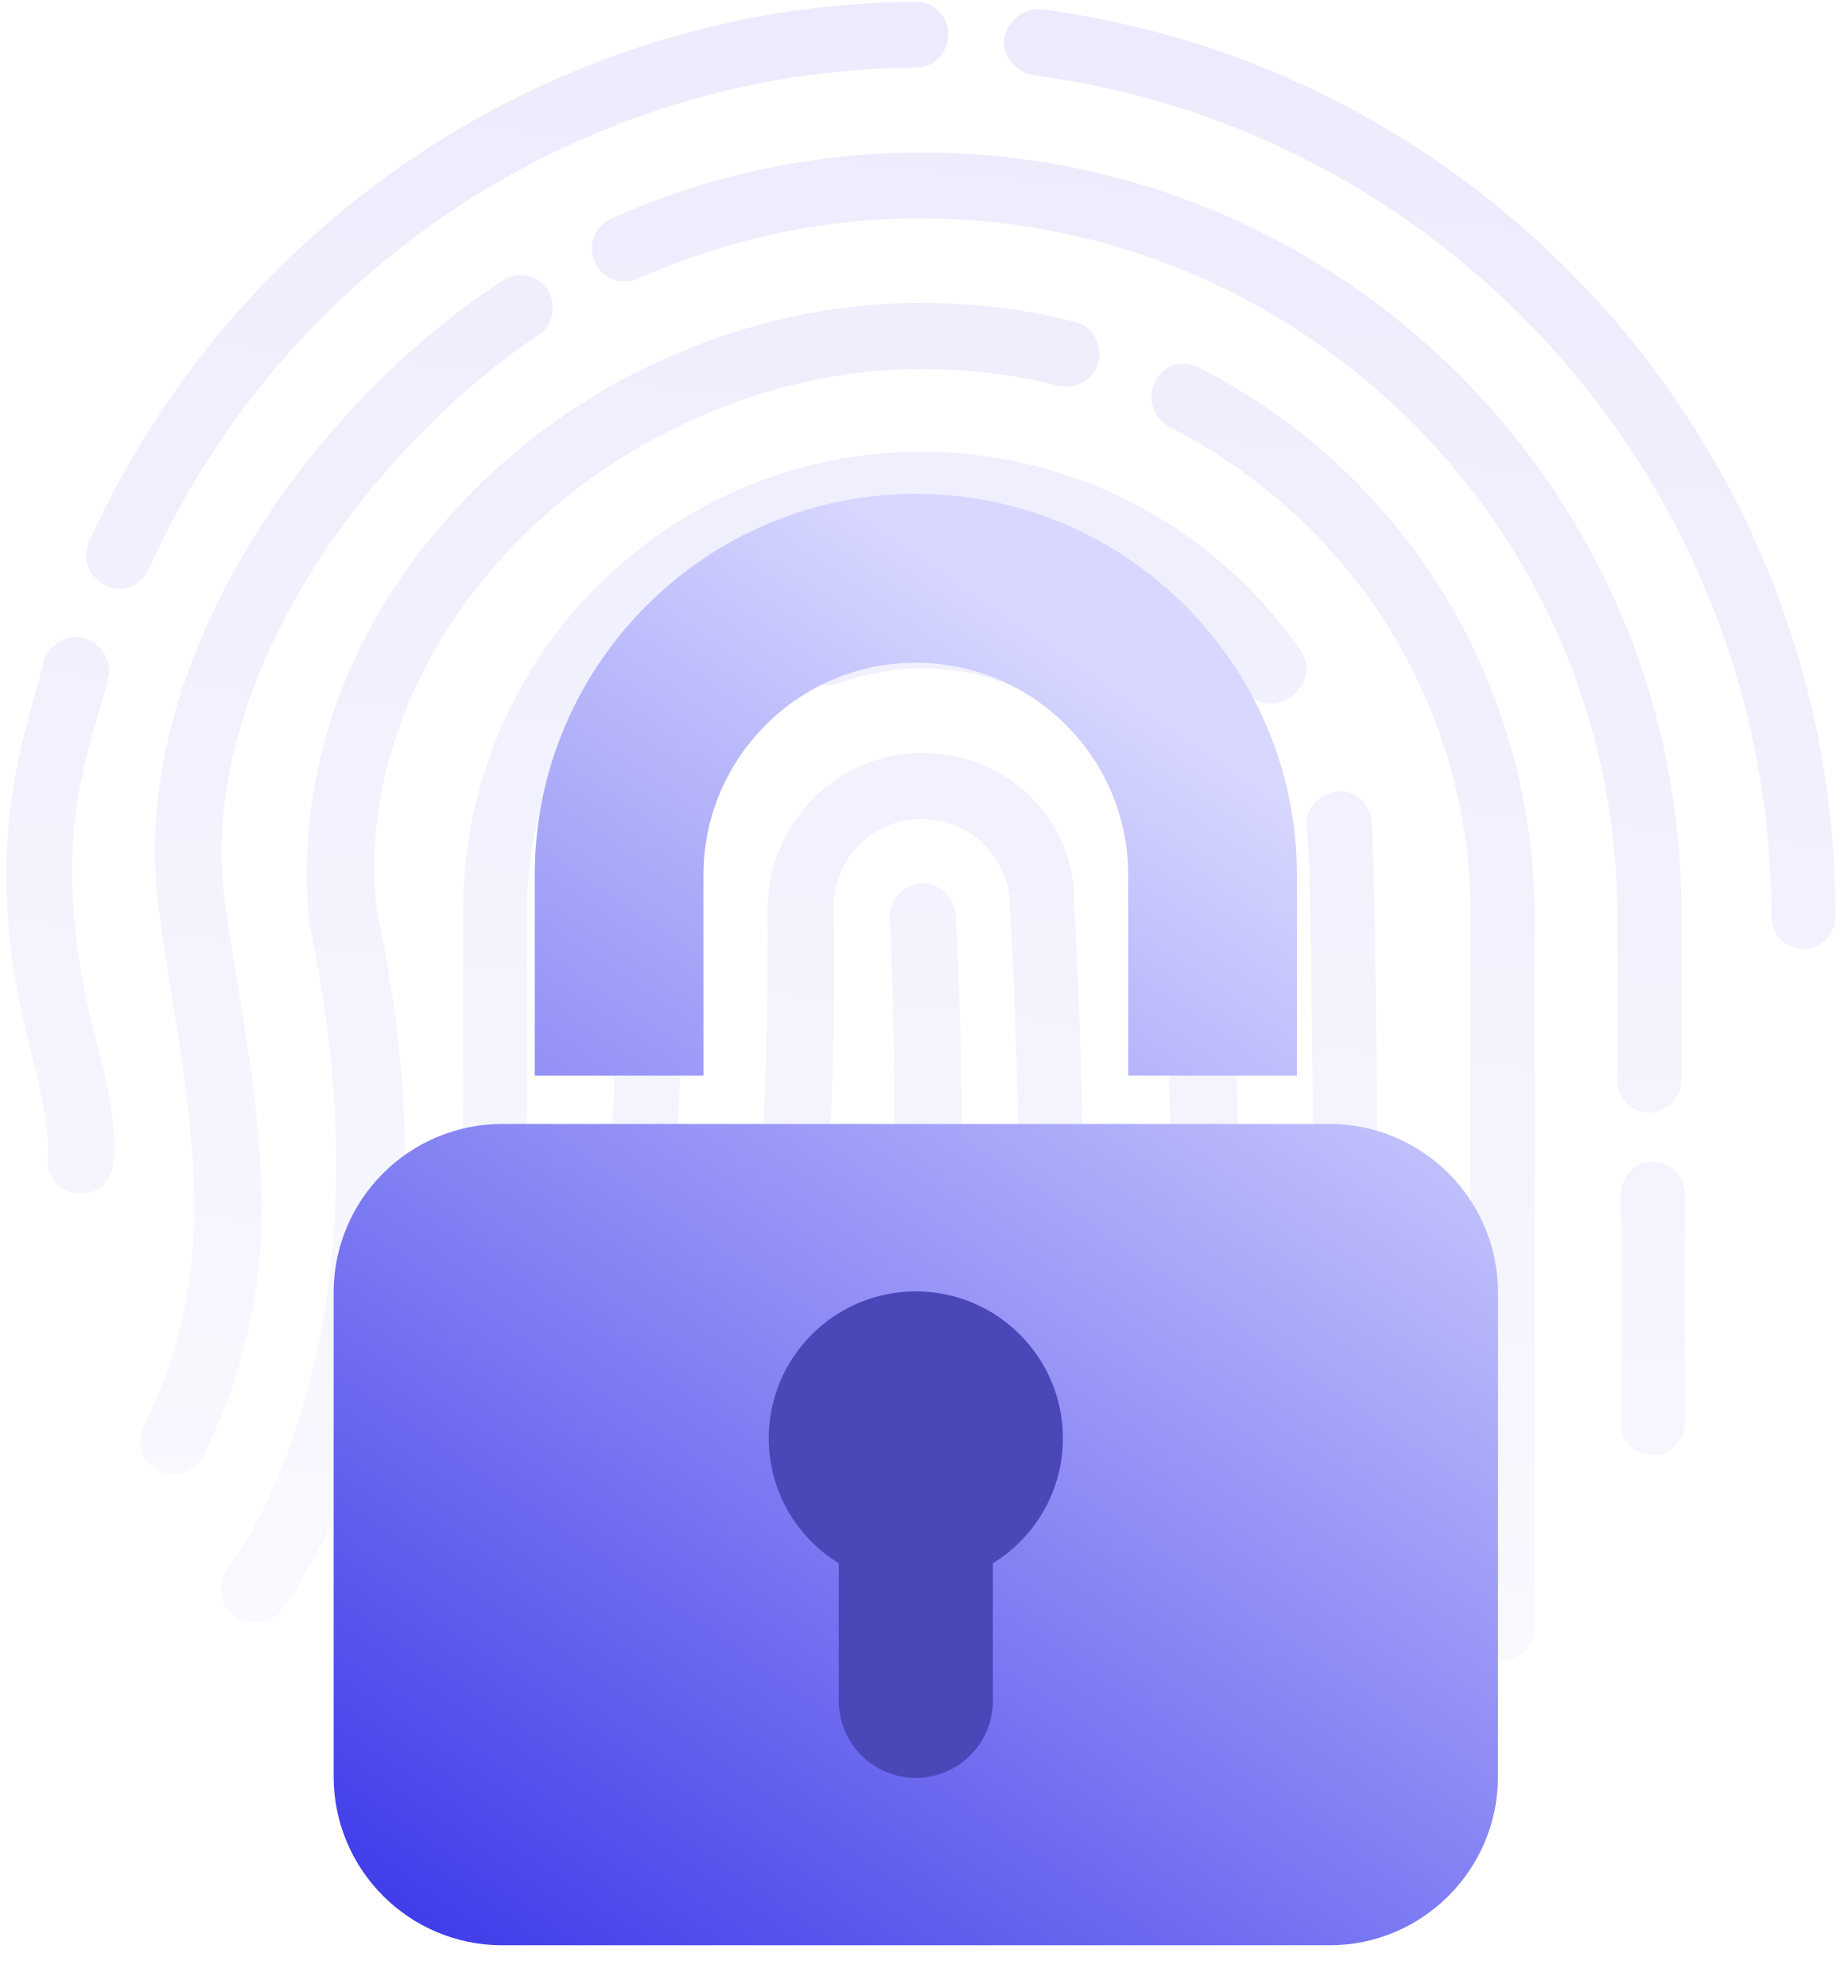
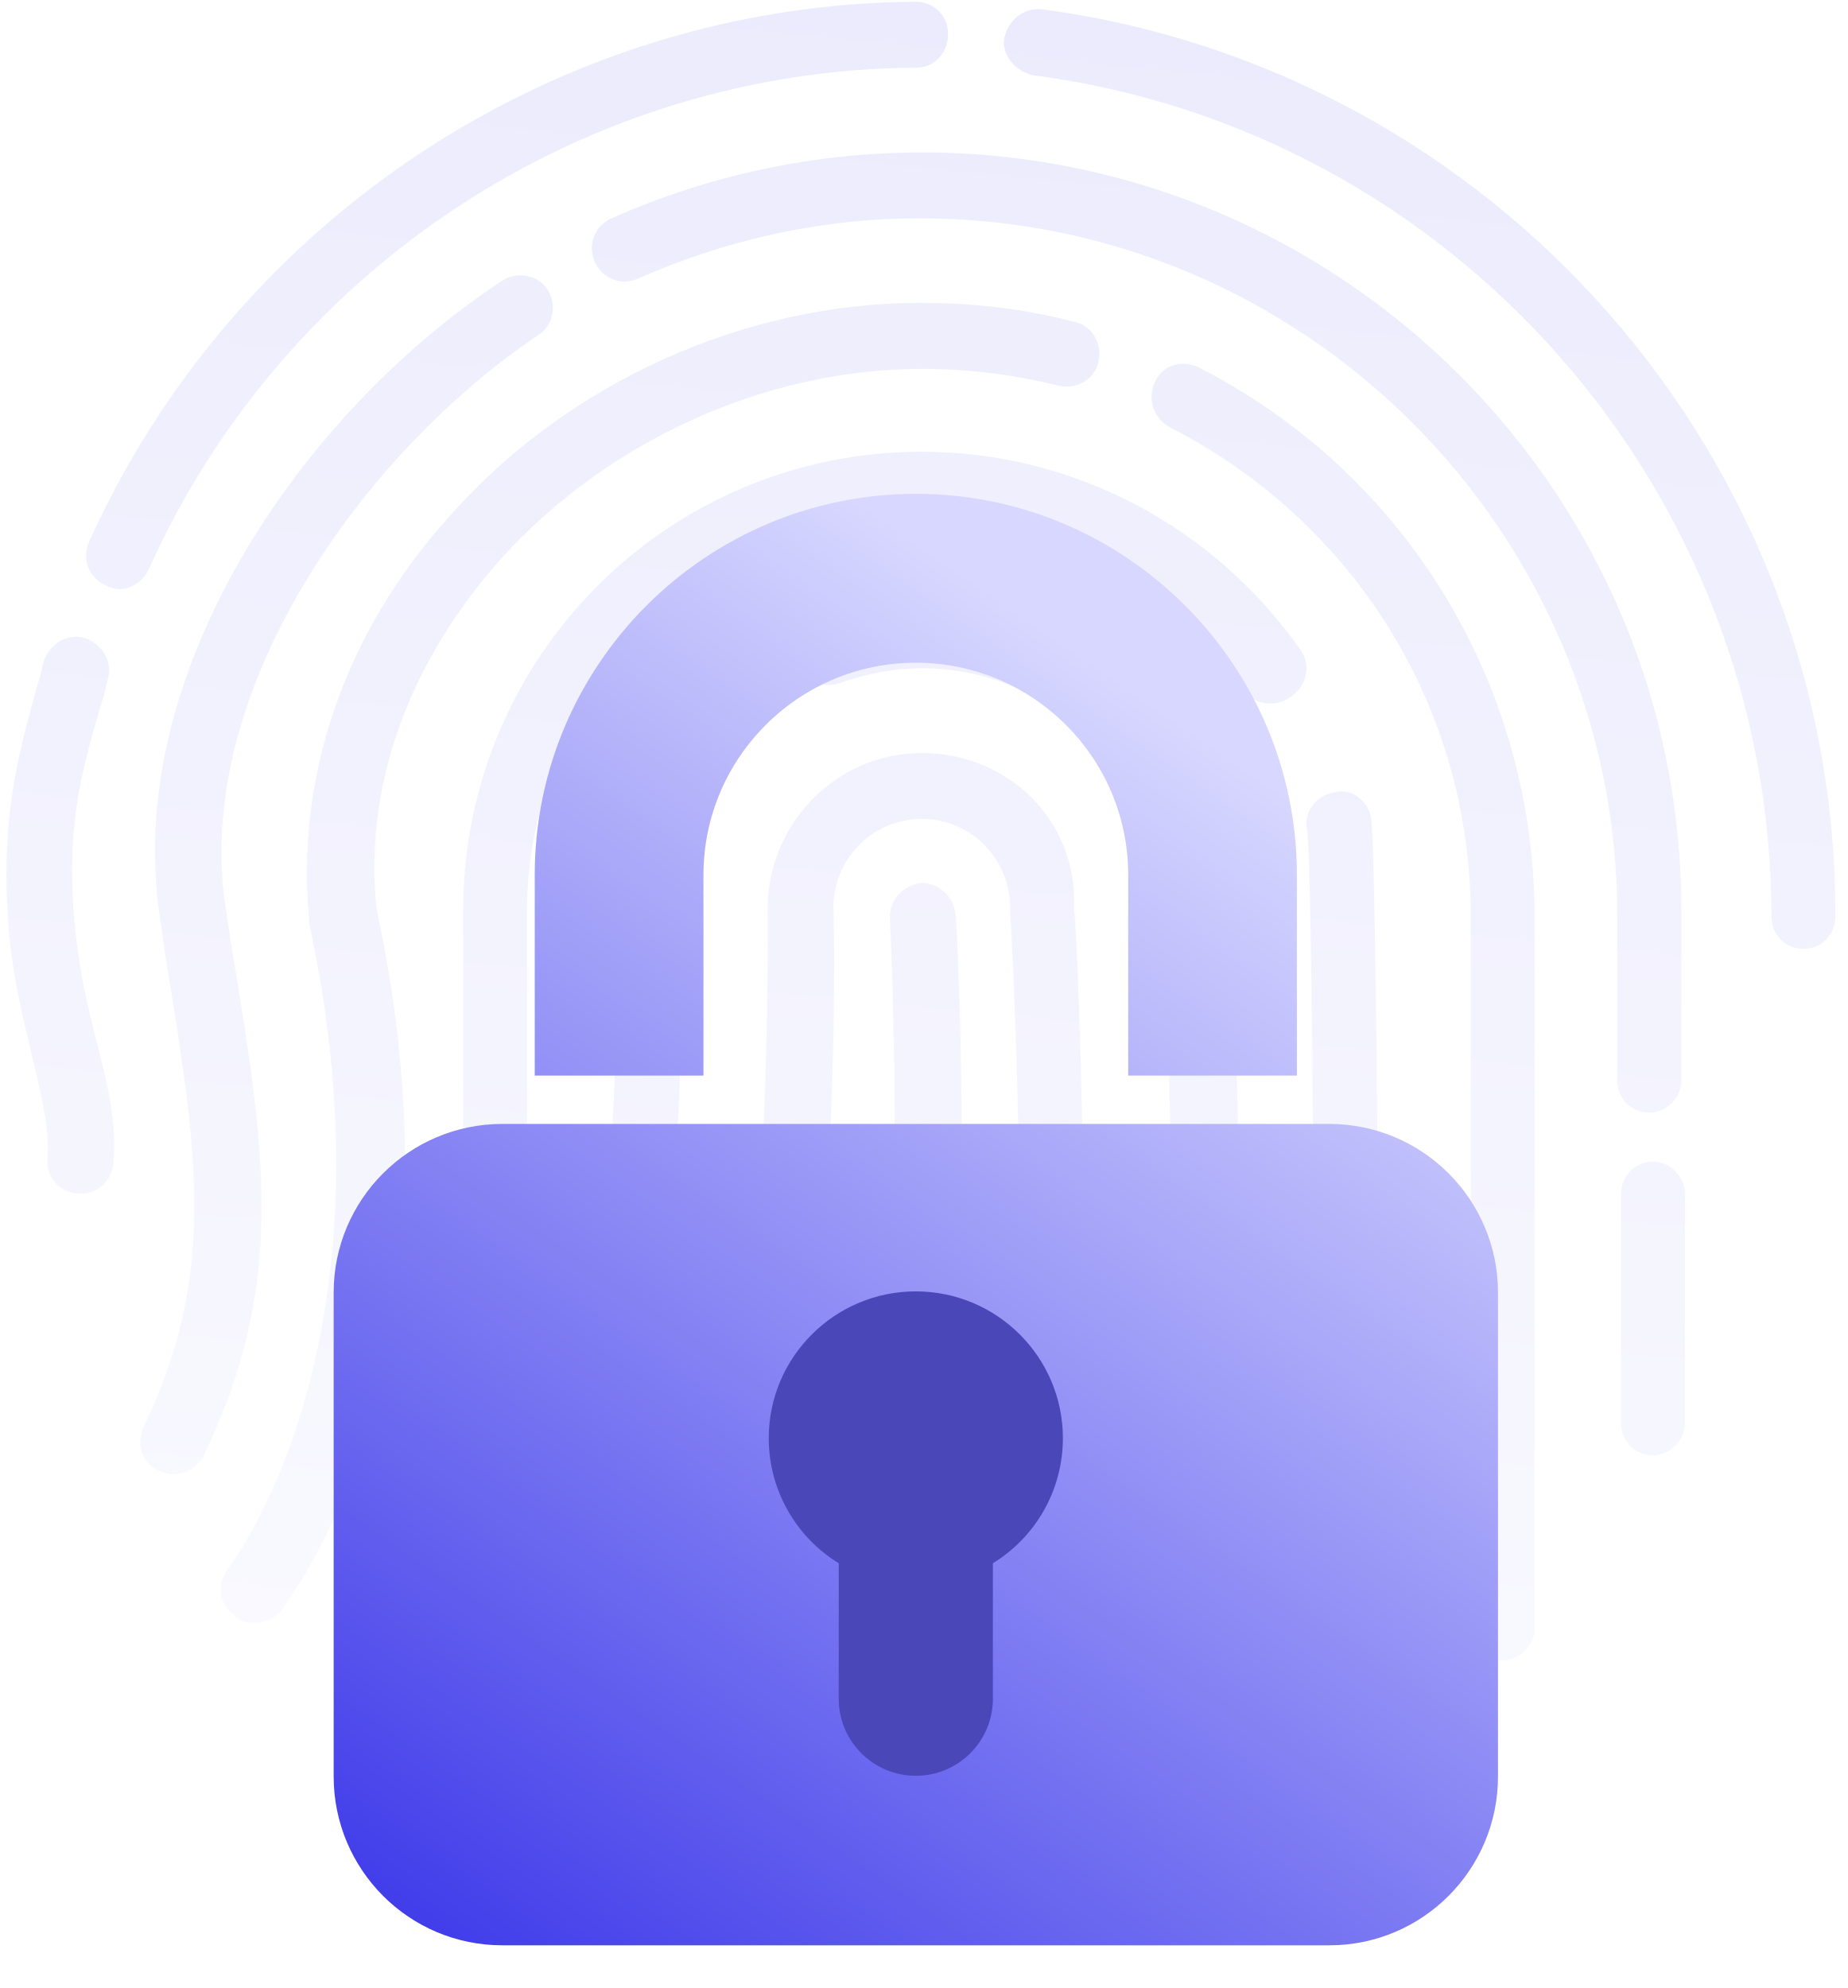
- <svg xmlns="http://www.w3.org/2000/svg" width="92" height="99" viewBox="0 0 92 99" fill="none">
-   <path opacity="0.1" d="M68.277 40.69C68.558 42.096 68.745 72.852 68.745 86.07C68.745 87.008 67.995 87.759 67.154 87.759C66.218 87.759 65.563 87.008 65.563 86.166C65.468 69.101 65.377 43.034 65.095 41.345C64.909 40.502 65.468 39.656 66.404 39.47C67.249 39.188 68.09 39.844 68.277 40.69ZM64.814 32.438C60.509 26.248 53.488 22.497 45.904 22.497C33.266 22.497 23.063 32.715 23.063 45.374V66.375C23.063 67.313 23.813 67.968 24.654 67.968C25.495 67.968 26.245 67.218 26.245 66.375V45.377C26.245 34.593 35.043 25.781 45.809 25.781C52.267 25.781 58.261 28.968 61.91 34.316C62.378 35.066 63.409 35.253 64.155 34.784C65.095 34.217 65.282 33.188 64.814 32.437L64.814 32.438ZM45.904 29.998C44.127 29.998 42.346 30.28 40.755 30.936C39.914 31.218 39.446 32.156 39.724 32.998C40.005 33.841 40.941 34.309 41.783 34.031C43.092 33.562 44.496 33.28 45.9 33.28C52.548 33.28 57.884 38.719 57.884 45.283V45.378C57.884 45.752 59.852 78.665 55.825 90.012C55.544 90.855 55.92 91.793 56.857 92.075C57.043 92.17 57.23 92.17 57.42 92.17C58.074 92.17 58.729 91.796 58.919 91.045C63.132 79.229 61.355 47.071 61.26 45.1C61.164 36.845 54.33 30 45.904 30L45.904 29.998ZM33.92 45.283C33.92 42.752 34.67 40.313 36.165 38.346C36.728 37.595 36.538 36.566 35.792 36.097C35.043 35.533 34.015 35.724 33.547 36.471C31.675 39.097 30.738 42.192 30.738 45.378C30.738 45.66 31.302 73.412 24.372 86.262C23.904 87.013 24.277 88.042 25.026 88.511C25.308 88.606 25.59 88.698 25.776 88.698C26.339 88.698 26.899 88.415 27.18 87.855C34.575 74.163 34.015 46.407 33.92 45.283ZM52.362 68.632C51.425 68.632 50.676 69.288 50.676 70.226C50.303 80.353 49.085 87.759 47.304 91.51C46.931 92.352 47.209 93.29 48.054 93.667C48.24 93.762 48.522 93.854 48.803 93.854C49.458 93.854 50.021 93.48 50.303 92.916C52.362 88.697 53.579 81.1 54.047 70.317C53.956 69.474 53.298 68.724 52.362 68.632ZM45.904 37.5C41.691 37.5 38.228 40.968 38.228 45.283C38.228 45.657 38.696 78.665 31.675 89.07C31.206 89.821 31.393 90.85 32.143 91.319C32.424 91.506 32.706 91.601 33.079 91.601C33.642 91.601 34.11 91.319 34.388 90.85C42.064 79.599 41.596 46.498 41.504 45.188C41.504 42.748 43.472 40.781 45.904 40.781C48.339 40.781 50.303 42.752 50.303 45.188V45.283C50.303 45.378 50.771 52.971 50.771 62.161C50.771 63.098 51.521 63.849 52.362 63.849C53.298 63.849 53.952 63.098 53.952 62.256C53.952 53.348 53.579 45.847 53.484 45.191C53.675 40.877 50.212 37.5 45.904 37.5ZM7.425 28.314C14.168 13.311 29.147 3.466 45.622 3.37C46.558 3.37 47.213 2.619 47.213 1.682C47.213 0.744 46.463 0.088 45.622 0.088C27.93 0.184 11.733 10.776 4.43 26.998C4.057 27.84 4.43 28.778 5.271 29.155C5.458 29.251 5.74 29.342 5.926 29.342C6.489 29.342 7.147 28.969 7.425 28.314ZM51.893 0.463C50.957 0.367 50.207 1.027 50.021 1.869C49.834 2.711 50.584 3.558 51.425 3.744C72.397 6.466 88.218 24.468 88.218 45.66C88.218 46.598 88.967 47.253 89.808 47.253C90.745 47.253 91.399 46.502 91.399 45.66C91.494 22.874 74.456 3.466 51.893 0.463ZM3.68 45.565C3.307 40.782 4.149 38.064 5.18 34.596L5.366 33.845C5.648 33.003 5.085 32.065 4.244 31.783C3.403 31.501 2.466 32.065 2.185 32.907L1.998 33.658C0.967 37.313 0.031 40.504 0.404 45.848C0.59 48.565 1.154 50.723 1.622 52.693C2.09 54.664 2.463 56.257 2.371 57.664C2.276 58.601 2.935 59.352 3.871 59.444H4.057C4.898 59.444 5.557 58.788 5.648 57.942C5.835 55.971 5.366 54.005 4.807 51.847C4.339 50.067 3.871 48.005 3.68 45.565ZM45.904 7.591C40.568 7.591 35.324 8.715 30.457 10.872C29.616 11.246 29.239 12.184 29.616 13.03C29.989 13.872 30.925 14.249 31.77 13.872C36.264 11.902 40.945 10.872 45.812 10.872C64.908 10.872 80.546 26.439 80.546 45.661V53.818C80.546 54.756 81.296 55.411 82.137 55.411C82.978 55.411 83.728 54.66 83.728 53.818V45.661C83.914 24.656 66.872 7.591 45.904 7.591ZM11.547 47.254L11.265 45.379C9.488 34.596 18.005 22.593 26.808 16.685C27.558 16.216 27.744 15.183 27.276 14.436C26.808 13.685 25.776 13.498 25.031 13.967C15.011 20.531 6.022 33.658 7.989 45.847L8.271 47.818C9.862 57.568 10.798 63.476 7.148 71.073C6.775 71.915 7.053 72.853 7.898 73.23C8.085 73.325 8.366 73.417 8.648 73.417C9.211 73.417 9.866 73.043 10.147 72.479C14.261 63.945 13.233 57.381 11.547 47.254ZM59.664 18.279C58.823 17.905 57.887 18.184 57.51 19.03C57.137 19.872 57.415 20.81 58.26 21.279C67.435 25.967 73.239 35.248 73.239 45.562V81.097C73.239 82.035 73.989 82.69 74.83 82.69C75.671 82.69 76.42 81.939 76.42 81.097L76.424 45.47C76.329 33.94 69.962 23.532 59.664 18.279ZM18.755 45.284C18.1 39.189 20.345 32.999 24.935 27.842C30.27 21.934 38.137 18.37 45.903 18.37C48.244 18.37 50.489 18.652 52.738 19.212C53.579 19.399 54.515 18.93 54.706 17.992C54.892 17.15 54.424 16.212 53.488 16.022C50.961 15.366 48.434 15.084 45.812 15.084C37.105 15.084 28.306 19.022 22.408 25.681C17.164 31.493 14.732 38.621 15.386 45.745V45.931C19.972 67.028 11.455 77.998 11.36 78.094C10.797 78.845 10.892 79.874 11.642 80.438C11.923 80.72 12.296 80.811 12.673 80.811C13.141 80.811 13.609 80.625 13.982 80.247C14.447 79.507 23.622 67.882 18.755 45.284ZM82.319 57.85C81.383 57.85 80.728 58.601 80.728 59.444V70.882C80.728 71.82 81.478 72.475 82.319 72.475C83.16 72.475 83.909 71.725 83.909 70.882L83.913 59.444C83.913 58.598 83.163 57.85 82.319 57.85ZM23.622 71.447C22.686 71.351 21.936 71.915 21.75 72.853C21.468 74.915 20.064 80.728 17.723 82.794C17.069 83.45 16.974 84.483 17.628 85.138C17.91 85.512 18.378 85.702 18.846 85.702C19.219 85.702 19.596 85.515 19.968 85.233C23.527 81.951 24.836 74.264 25.022 73.326C25.121 72.385 24.558 71.538 23.622 71.447ZM47.59 45.565C47.495 44.628 46.749 43.972 45.904 43.972C44.968 44.067 44.313 44.815 44.313 45.661C44.313 45.847 45.344 65.82 43.19 79.23C43.004 80.167 43.658 81.01 44.499 81.105H44.781C45.531 81.105 46.281 80.541 46.372 79.698C48.712 66.099 47.681 46.407 47.59 45.565ZM44.032 83.636C43.19 83.449 42.254 84.105 42.159 84.947C41.505 88.511 39.255 91.042 39.255 91.042C38.601 91.698 38.692 92.73 39.351 93.386C39.632 93.668 40.1 93.855 40.473 93.855C40.941 93.855 41.314 93.668 41.691 93.291C41.786 93.196 44.595 90.104 45.436 85.507C45.531 84.665 44.968 83.823 44.032 83.636Z" fill="url(#paint0_linear_1870_410340)" />
-   <rect x="35.426" y="62.489" width="19.66" height="26.681" fill="#4A48B9" />
-   <path fill-rule="evenodd" clip-rule="evenodd" d="M45.608 33.002C39.779 33.002 35.032 37.741 35.032 43.57V53.562H26.631V43.57C26.631 33.107 35.145 24.593 45.608 24.593C56.072 24.593 64.586 33.107 64.586 43.57V53.562H56.185V43.57C56.185 37.74 51.438 33.002 45.608 33.002ZM25.016 55.971H66.2C70.843 55.971 74.6 59.738 74.6 64.372V88.464C74.6 93.106 70.842 96.873 66.2 96.873H25.016C20.373 96.873 16.615 93.107 16.615 88.464V64.372C16.615 59.738 20.373 55.971 25.016 55.971ZM49.446 84.7V77.848C51.542 76.563 52.932 74.249 52.932 71.624C52.932 67.585 49.646 64.309 45.607 64.309C41.569 64.309 38.283 67.585 38.283 71.624C38.283 74.249 39.673 76.563 41.769 77.848V84.7C41.769 86.811 43.479 88.539 45.607 88.539C47.736 88.539 49.446 86.814 49.446 84.7Z" fill="url(#paint1_linear_1870_410340)" />
+ <svg xmlns="http://www.w3.org/2000/svg" fill="none" viewBox="0 0 92 99">
+   <path fill="url(#a)" d="M68.277 40.69c.281 1.406.468 32.162.468 45.38 0 .938-.75 1.689-1.59 1.689-.937 0-1.592-.751-1.592-1.593-.095-17.065-.186-43.132-.468-44.821-.186-.843.373-1.689 1.31-1.875.844-.282 1.685.374 1.872 1.22m-3.463-8.252c-4.305-6.19-11.326-9.941-18.91-9.941-12.638 0-22.84 10.218-22.84 22.877v21.001c0 .938.749 1.593 1.59 1.593s1.59-.75 1.59-1.593V45.377c0-10.784 8.8-19.596 19.565-19.596 6.458 0 12.452 3.187 16.101 8.535.468.75 1.5.937 2.245.468.94-.567 1.127-1.596.659-2.347m-18.91-2.44c-1.777 0-3.558.282-5.149.938a1.65 1.65 0 0 0-1.031 2.062 1.647 1.647 0 0 0 2.059 1.033c1.309-.469 2.713-.75 4.117-.75 6.648 0 11.984 5.438 11.984 12.002v.095c0 .374 1.968 33.287-2.059 44.634-.281.843.095 1.78 1.032 2.063.186.095.373.095.563.095.654 0 1.309-.374 1.5-1.125 4.212-11.816 2.435-43.974 2.34-45.945-.096-8.255-6.93-15.1-15.355-15.1zM33.92 45.283c0-2.53.75-4.97 2.245-6.937.563-.75.373-1.78-.373-2.249-.75-.564-1.777-.373-2.245.374-1.872 2.626-2.808 5.72-2.808 8.907 0 .282.563 28.034-6.367 40.884-.468.75-.095 1.78.654 2.249.282.095.564.187.75.187.563 0 1.123-.282 1.404-.843 7.395-13.692 6.835-41.448 6.74-42.572m18.442 23.35c-.937 0-1.686.655-1.686 1.593-.373 10.127-1.59 17.533-3.372 21.284-.373.842-.095 1.78.75 2.157.186.095.468.187.75.187.654 0 1.217-.374 1.499-.938 2.059-4.22 3.276-11.816 3.745-22.6-.092-.842-.75-1.592-1.686-1.684M45.904 37.5c-4.213 0-7.676 3.468-7.676 7.783 0 .373.468 33.382-6.553 43.787-.469.751-.282 1.78.468 2.25.281.186.563.281.936.281.563 0 1.031-.282 1.309-.75 7.676-11.252 7.208-44.352 7.116-45.663a4.4 4.4 0 0 1 4.4-4.407c2.435 0 4.399 1.971 4.399 4.407v.095c0 .095.468 7.688.468 16.878 0 .937.75 1.688 1.59 1.688.937 0 1.591-.75 1.591-1.593 0-8.908-.373-16.409-.468-17.065.19-4.314-3.273-7.691-7.58-7.691M7.425 28.314C14.17 13.31 29.147 3.466 45.622 3.37c.936 0 1.59-.75 1.59-1.688s-.75-1.594-1.59-1.594C27.93.184 11.733 10.776 4.43 26.998c-.373.842 0 1.78.841 2.157.187.096.469.187.655.187.563 0 1.221-.373 1.5-1.028M51.893.463c-.936-.096-1.686.564-1.872 1.406s.563 1.689 1.404 1.875C72.397 6.466 88.218 24.468 88.218 45.66c0 .938.75 1.593 1.59 1.593.936 0 1.591-.75 1.591-1.593C91.494 22.874 74.456 3.466 51.893.463M3.68 45.565c-.373-4.783.469-7.5 1.5-10.97l.186-.75c.282-.842-.281-1.78-1.122-2.062s-1.778.282-2.06 1.124l-.186.751C.968 37.313.031 40.504.404 45.848c.186 2.717.75 4.875 1.218 6.845s.84 3.564.75 4.97c-.096.938.563 1.69 1.499 1.78h.186c.841 0 1.5-.655 1.591-1.501.187-1.97-.282-3.937-.841-6.095-.468-1.78-.936-3.842-1.127-6.282M45.904 7.591a38.1 38.1 0 0 0-15.447 3.281c-.841.374-1.218 1.312-.841 2.158.373.842 1.309 1.22 2.154.842 4.494-1.97 9.175-3 14.042-3 19.096 0 34.734 15.567 34.734 34.79v8.156c0 .938.75 1.593 1.59 1.593.842 0 1.592-.75 1.592-1.593V45.66c.186-21.005-16.856-38.07-37.824-38.07M11.547 47.254l-.282-1.875c-1.777-10.783 6.74-22.786 15.543-28.694.75-.469.936-1.502.468-2.25-.468-.75-1.5-.937-2.245-.468-10.02 6.564-19.01 19.69-17.042 31.88l.282 1.97c1.59 9.75 2.527 15.659-1.123 23.256-.373.842-.095 1.78.75 2.157.187.095.468.187.75.187.563 0 1.218-.374 1.5-.938 4.113-8.534 3.085-15.098 1.4-25.225M59.664 18.28c-.84-.374-1.777-.095-2.154.75-.373.843-.095 1.78.75 2.25 9.175 4.688 14.979 13.969 14.979 24.283v35.535c0 .938.75 1.593 1.59 1.593.842 0 1.591-.75 1.591-1.593l.004-35.627c-.095-11.53-6.462-21.938-16.76-27.191m-40.91 27.005C18.1 39.19 20.346 33 24.935 27.842c5.336-5.908 13.203-9.472 20.97-9.472 2.34 0 4.585.282 6.834.842.841.187 1.777-.282 1.968-1.22.186-.842-.282-1.78-1.218-1.97-2.527-.656-5.054-.938-7.676-.938-8.707 0-17.506 3.938-23.404 10.597-5.244 5.812-7.676 12.94-7.022 20.064v.186c4.586 21.097-3.93 32.067-4.026 32.163-.563.75-.468 1.78.282 2.344.281.282.654.373 1.03.373.469 0 .937-.186 1.31-.564.465-.74 9.64-12.365 4.773-34.963M82.32 57.85c-.936 0-1.591.751-1.591 1.594v11.438c0 .938.75 1.593 1.59 1.593.842 0 1.591-.75 1.591-1.593l.004-11.438c0-.846-.75-1.594-1.594-1.594M23.622 71.447c-.936-.095-1.686.47-1.872 1.407-.282 2.062-1.686 7.875-4.027 9.94-.654.657-.75 1.69-.095 2.345.282.374.75.564 1.218.564.373 0 .75-.187 1.122-.469 3.559-3.282 4.868-10.97 5.054-11.907.1-.941-.464-1.788-1.4-1.88m23.968-25.88c-.095-.938-.841-1.594-1.686-1.594-.936.095-1.59.843-1.59 1.689 0 .186 1.03 20.16-1.124 33.569-.186.937.468 1.78 1.31 1.875h.281c.75 0 1.5-.564 1.59-1.407 2.341-13.6 1.31-33.29 1.219-34.133m-3.559 38.07c-.84-.187-1.777.469-1.872 1.311-.654 3.564-2.904 6.095-2.904 6.095-.654.656-.563 1.688.096 2.344.281.282.75.469 1.122.469.468 0 .841-.187 1.218-.564.095-.095 2.904-3.187 3.745-7.784a1.725 1.725 0 0 0-1.404-1.871" opacity=".1" />
+   <path fill="#4A48B9" d="M35.426 62.489h19.66V89.17h-19.66z" />
+   <path fill="url(#b)" fill-rule="evenodd" d="M45.609 33.002c-5.83 0-10.577 4.739-10.577 10.568v9.992H26.63V43.57c0-10.463 8.514-18.977 18.978-18.977 10.463 0 18.977 8.514 18.977 18.977v9.992h-8.4V43.57c0-5.83-4.748-10.568-10.577-10.568M25.016 55.971H66.2c4.642 0 8.4 3.767 8.4 8.4v24.093c0 4.642-3.758 8.41-8.4 8.41H25.016c-4.643 0-8.4-3.767-8.4-8.41V64.372c0-4.634 3.757-8.401 8.4-8.401m24.43 28.73v-6.853a7.3 7.3 0 0 0 3.486-6.224c0-4.039-3.286-7.315-7.325-7.315s-7.324 3.276-7.324 7.315a7.3 7.3 0 0 0 3.486 6.224V84.7a3.84 3.84 0 0 0 7.677 0" clip-rule="evenodd" />
  <defs>
-     <linearGradient id="paint0_linear_1870_410340" x1="34" y1="97" x2="43.424" y2="0.579" gradientUnits="userSpaceOnUse">
+     <linearGradient id="a" x1="34" x2="43.424" y1="97" y2=".579" gradientUnits="userSpaceOnUse">
      <stop stop-color="#D7D7FF" />
      <stop offset="1" stop-color="#3A36E9" />
    </linearGradient>
-     <linearGradient id="paint1_linear_1870_410340" x1="45" y1="26.5" x2="3.078" y2="87.583" gradientUnits="userSpaceOnUse">
+     <linearGradient id="b" x1="45" x2="3.078" y1="26.5" y2="87.583" gradientUnits="userSpaceOnUse">
      <stop stop-color="#D7D7FF" />
      <stop offset="1" stop-color="#3A36E9" />
    </linearGradient>
  </defs>
</svg>
